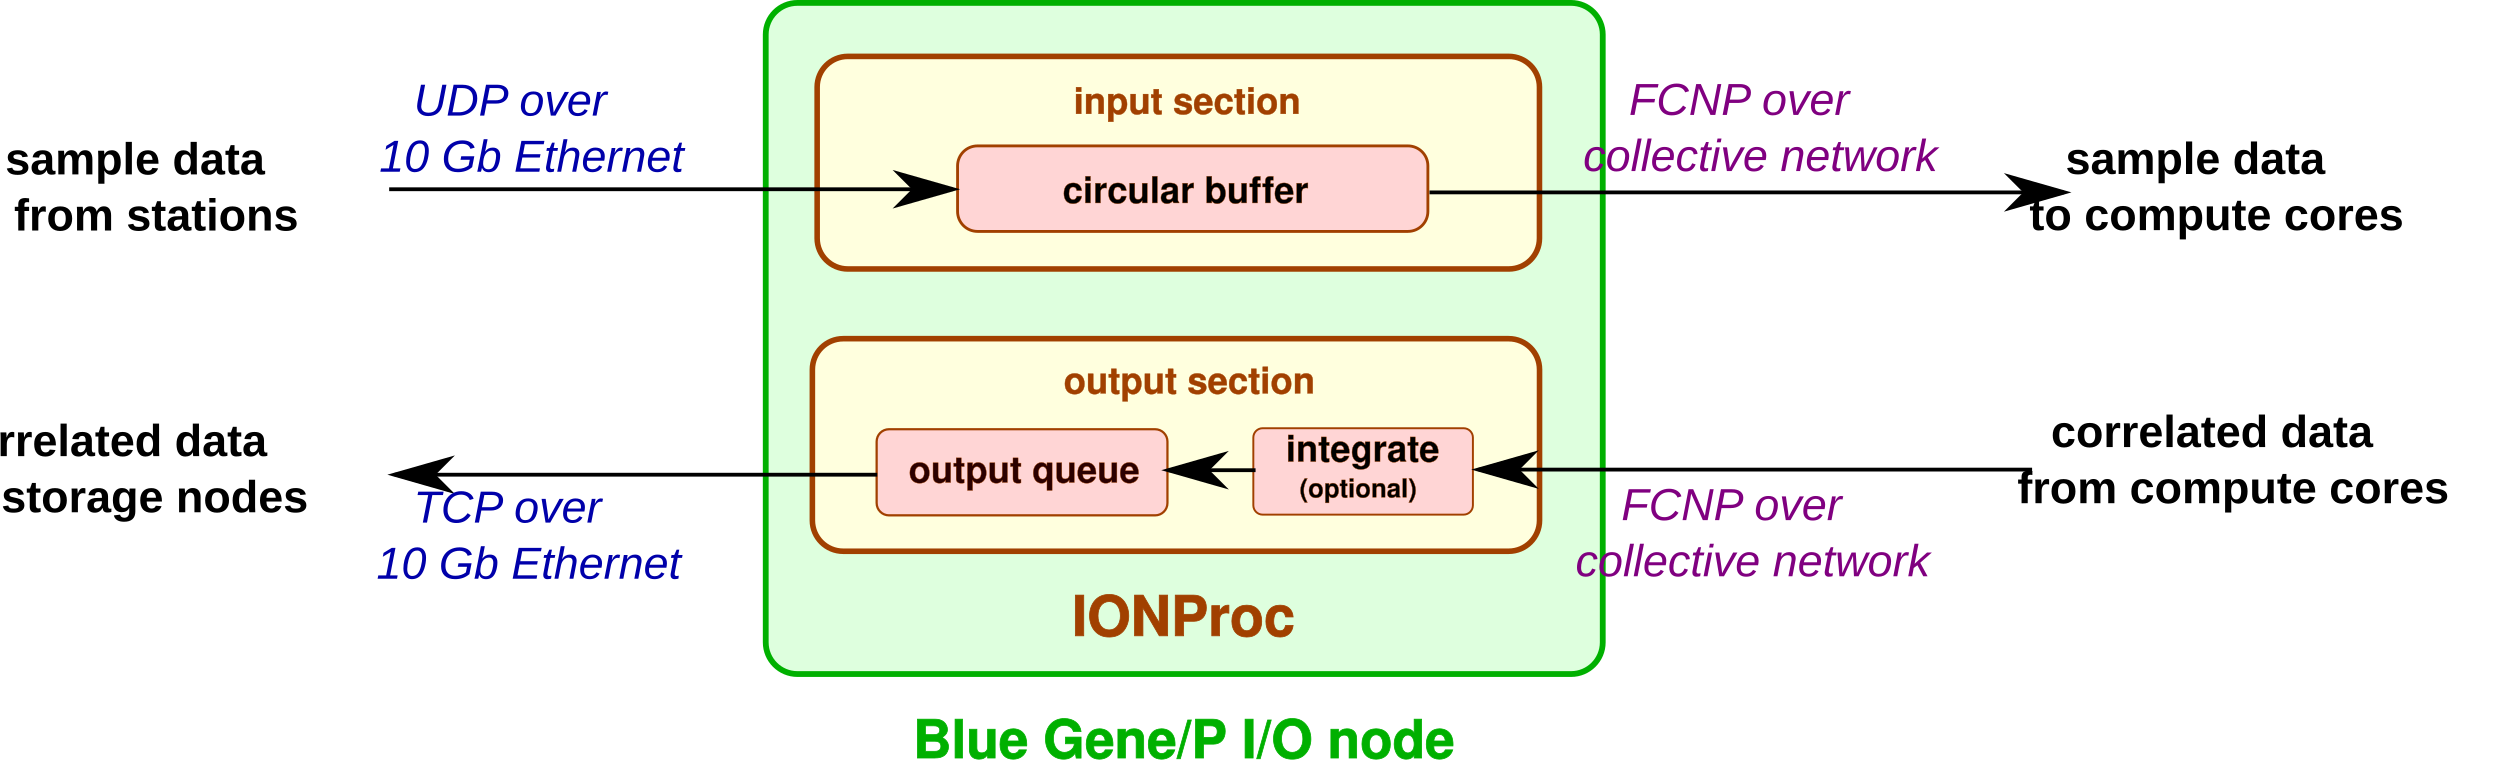
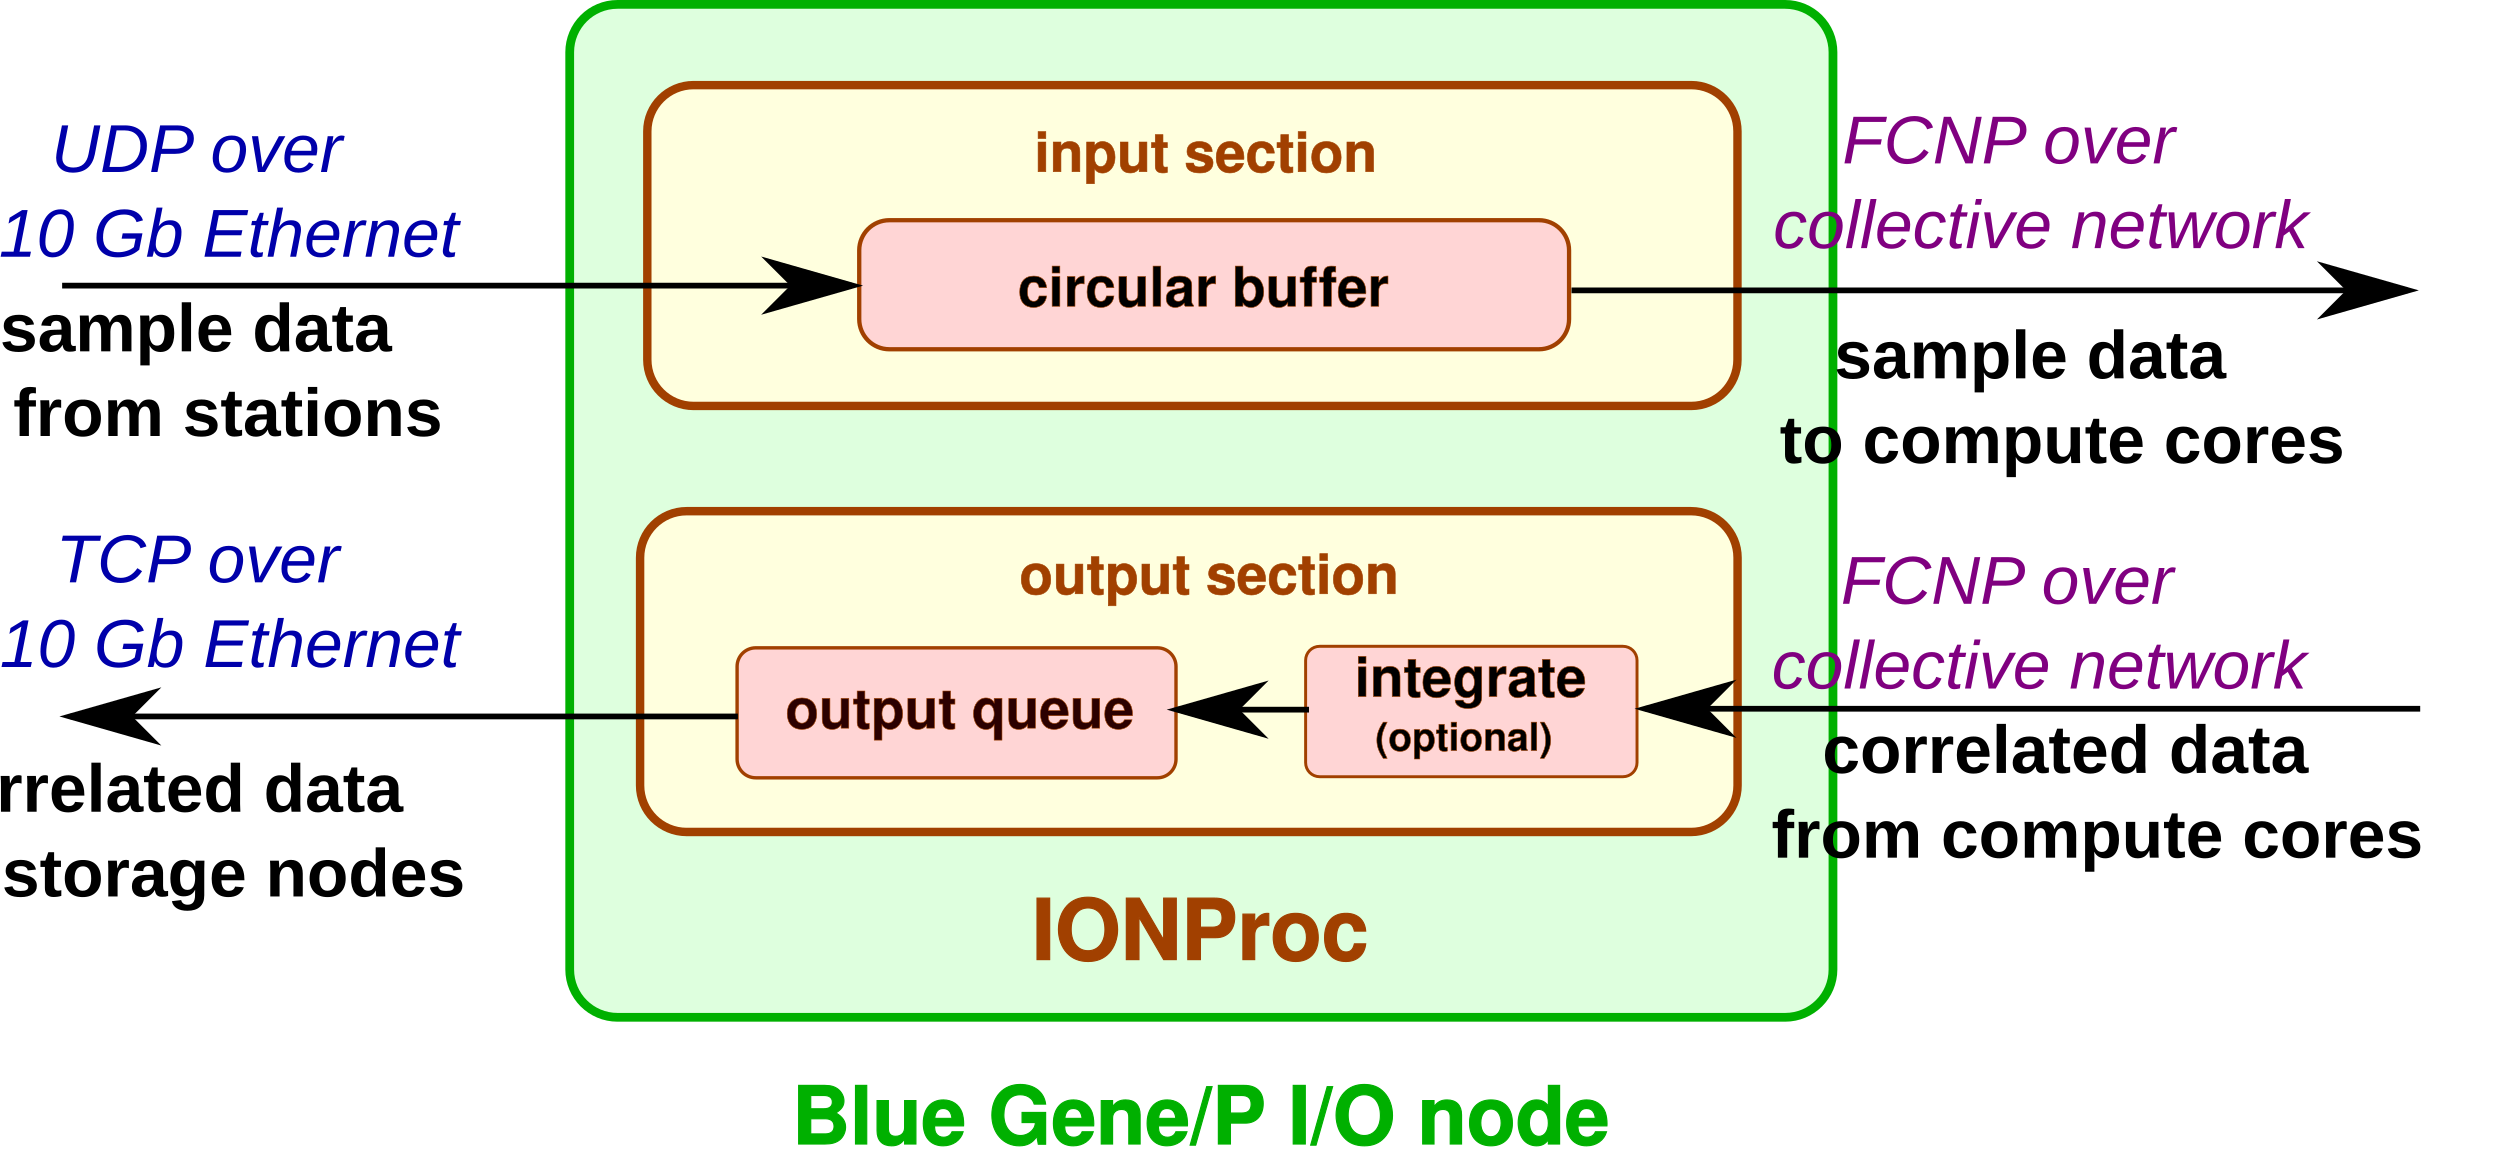
- <svg xmlns="http://www.w3.org/2000/svg" width="620.855" height="192.336" id="svg5348" version="1.0">
+ <svg xmlns="http://www.w3.org/2000/svg" width="411.362" height="192.336" id="svg5348" version="1.0">
  <defs id="defs5350">
    <marker orient="auto" refY="0" refX="0" id="Arrow1Lend" style="overflow:visible">
      <path id="path3967" d="M 0,0 L 5,-5 L -12.5,0 L 5,5 L 0,0 z" style="fill-rule:evenodd;stroke:#000000;stroke-width:1pt;marker-start:none" transform="matrix(-0.8,0,0,-0.8,-10,0)" />
    </marker>
  </defs>
-   <g id="layer1" transform="translate(-158.1441,-372.8)">
+   <g id="layer1" transform="translate(-254.5658,-372.8)">
    <rect id="rect6" style="fill:#deffde;stroke:#00b000;stroke-width:1.442;stroke-linecap:butt;stroke-linejoin:miter" rx="7.865" height="166.672" width="207.864" y="373.521" x="348.308" />
    <rect id="rect2664" style="fill:#ffffde;stroke:#a14000;stroke-width:1.388;stroke-linecap:butt;stroke-linejoin:miter" rx="7.661" height="52.788" width="180.584" y="456.911" x="359.89" />
    <rect id="rect2660" style="fill:#ffffde;stroke:#a14000;stroke-width:1.383;stroke-linecap:butt;stroke-linejoin:miter" rx="7.61" height="52.793" width="179.38" y="386.804" x="361.078" />
    <rect id="rect10" style="fill:#ffd5d5;stroke:#a14000;stroke-width:0.708;stroke-linecap:butt;stroke-linejoin:miter" rx="4.955" height="21.236" width="116.8" y="409.033" x="395.947" />
    <rect id="rect12" style="fill:#ffd5d5;stroke:#a14000;stroke-width:0.486;stroke-linecap:butt;stroke-linejoin:miter" rx="2.313" height="21.458" width="54.532" y="479.147" x="469.398" />
    <text style="font-size:9.061px;font-style:normal;font-weight:bold;text-anchor:middle;fill:#000000;stroke:#a14000;stroke-width:0.001in;font-family:Helvetica" id="text64" font-size="192" font-weight="bold" font-style="normal" y="423.191" x="452.577" xml:space="preserve">circular buffer</text>
    <text style="font-size:9.061px;font-style:normal;font-weight:bold;text-anchor:middle;fill:#000000;stroke:#a14000;stroke-width:0.001in;font-family:Helvetica" id="text66" font-size="192" font-weight="bold" font-style="normal" y="487.415" x="496.538" xml:space="preserve">integrate</text>
    <text style="font-size:13.215px;font-style:normal;font-weight:bold;text-anchor:middle;fill:#00b000;stroke:#00b000;stroke-width:0.002in;font-family:Helvetica" id="text80" font-size="192" font-weight="bold" font-style="normal" y="561.041" x="452.154" xml:space="preserve">Blue Gene/P I/O node</text>
    <text style="font-size:9.061px;font-style:normal;font-weight:bold;text-anchor:middle;fill:#a14000;stroke:#a14000;stroke-width:0.001in;font-family:Helvetica" id="text2662" font-size="192" font-weight="bold" font-style="normal" y="401.057" x="452.965" xml:space="preserve">input section</text>
    <text style="font-size:9.061px;font-style:normal;font-weight:bold;text-anchor:middle;fill:#a14000;stroke:#a14000;stroke-width:0.001in;font-family:Helvetica" id="text2670" font-size="192" font-weight="bold" font-style="normal" y="470.504" x="453.511" xml:space="preserve">output section</text>
    <rect id="rect2672" style="fill:#ffd5d5;stroke:#a14000;stroke-width:0.559;stroke-linecap:butt;stroke-linejoin:miter" rx="3.064" height="21.386" width="72.22" y="479.398" x="375.851" />
    <text style="font-size:9.061px;font-style:normal;font-weight:bold;text-anchor:middle;fill:#2b0000;stroke:#a14000;stroke-width:0.001in;font-family:Helvetica" id="text2674" font-size="192" font-weight="bold" font-style="normal" y="492.612" x="412.483" xml:space="preserve">output queue</text>
-     <path style="fill:#000000;fill-rule:evenodd;stroke:#000000;stroke-width:0.944;stroke-linecap:butt;stroke-linejoin:miter;marker-end:url(#Arrow1Lend);stroke-miterlimit:4;stroke-dasharray:none;stroke-opacity:1" d="M 662.797,489.422 L 525.353,489.422" id="path2676" />
-     <text xml:space="preserve" style="font-size:20.276px;font-style:normal;font-variant:normal;font-weight:normal;font-stretch:normal;fill:#800080;fill-opacity:1;stroke:none;stroke-width:1px;stroke-linecap:butt;stroke-linejoin:miter;stroke-opacity:1;font-family:Arial Black;-inkscape-font-specification:Arial Black" x="606.603" y="501.972" id="text5270">
-       <tspan id="tspan5272" x="606.603" y="501.972" style="font-size:11.152px;font-style:italic;font-variant:normal;font-weight:normal;font-stretch:normal;text-align:center;text-anchor:middle;fill:#800080;font-family:Arial;-inkscape-font-specification:Arial Italic">FCNP over</tspan>
-       <tspan x="606.603" y="515.912" id="tspan5274" style="font-size:11.152px;font-style:italic;font-variant:normal;font-weight:normal;font-stretch:normal;text-align:center;text-anchor:middle;fill:#800080;font-family:Arial;-inkscape-font-specification:Arial Italic">collective network</tspan>
+     <path style="fill:#000000;fill-rule:evenodd;stroke:#000000;stroke-width:0.944;stroke-linecap:butt;stroke-linejoin:miter;marker-end:url(#Arrow1Lend);stroke-miterlimit:4;stroke-dasharray:none;stroke-opacity:1" d="M 652.797,489.422 L 525.353,489.422" id="path2676" />
+     <text xml:space="preserve" style="font-size:20.276px;font-style:normal;font-variant:normal;font-weight:normal;font-stretch:normal;fill:#800080;fill-opacity:1;stroke:none;stroke-width:1px;stroke-linecap:butt;stroke-linejoin:miter;stroke-opacity:1;font-family:Arial Black;-inkscape-font-specification:Arial Black" x="603.289" y="472.151" id="text5270">
+       <tspan id="tspan5272" x="603.289" y="472.151" style="font-size:11.152px;font-style:italic;font-variant:normal;font-weight:normal;font-stretch:normal;text-align:center;text-anchor:middle;fill:#800080;font-family:Arial;-inkscape-font-specification:Arial Italic">FCNP over</tspan>
+       <tspan x="603.289" y="486.091" id="tspan5274" style="font-size:11.152px;font-style:italic;font-variant:normal;font-weight:normal;font-stretch:normal;text-align:center;text-anchor:middle;fill:#800080;font-family:Arial;-inkscape-font-specification:Arial Italic">collective network</tspan>
    </text>
-     <text xml:space="preserve" style="font-size:20.276px;font-style:normal;font-variant:normal;font-weight:normal;font-stretch:normal;fill:#800080;fill-opacity:1;stroke:none;stroke-width:1px;stroke-linecap:butt;stroke-linejoin:miter;stroke-opacity:1;font-family:Arial Black;-inkscape-font-specification:Arial Black" x="725.919" y="483.83" id="text5280">
-       <tspan x="725.919" y="483.83" id="tspan5284" style="font-size:11.152px;font-style:normal;font-variant:normal;font-weight:bold;font-stretch:normal;text-align:center;text-anchor:middle;fill:#000000;font-family:Arial;-inkscape-font-specification:Arial Bold">correlated data</tspan>
-       <tspan x="725.919" y="497.77" style="font-size:11.152px;font-style:normal;font-variant:normal;font-weight:bold;font-stretch:normal;text-align:center;text-anchor:middle;fill:#000000;font-family:Arial;-inkscape-font-specification:Arial Bold" id="tspan5288">from compute cores</tspan>
+     <text xml:space="preserve" style="font-size:20.276px;font-style:normal;font-variant:normal;font-weight:normal;font-stretch:normal;fill:#800080;fill-opacity:1;stroke:none;stroke-width:1px;stroke-linecap:butt;stroke-linejoin:miter;stroke-opacity:1;font-family:Arial Black;-inkscape-font-specification:Arial Black" x="612.848" y="499.983" id="text5280">
+       <tspan x="612.848" y="499.983" id="tspan5284" style="font-size:11.152px;font-style:normal;font-variant:normal;font-weight:bold;font-stretch:normal;text-align:center;text-anchor:middle;fill:#000000;font-family:Arial;-inkscape-font-specification:Arial Bold">correlated data</tspan>
+       <tspan x="612.848" y="513.923" style="font-size:11.152px;font-style:normal;font-variant:normal;font-weight:bold;font-stretch:normal;text-align:center;text-anchor:middle;fill:#000000;font-family:Arial;-inkscape-font-specification:Arial Bold" id="tspan5288">from compute cores</tspan>
    </text>
-     <text xml:space="preserve" style="font-size:20.276px;font-style:normal;font-variant:normal;font-weight:normal;font-stretch:normal;fill:#800080;fill-opacity:1;stroke:none;stroke-width:1px;stroke-linecap:butt;stroke-linejoin:miter;stroke-opacity:1;font-family:Arial Black;-inkscape-font-specification:Arial Black" x="202.931" y="486.073" id="text5290">
-       <tspan x="202.931" y="486.073" id="tspan5292" style="font-size:11.152px;font-style:normal;font-variant:normal;font-weight:bold;font-stretch:normal;text-align:center;text-anchor:middle;fill:#000000;font-family:Arial;-inkscape-font-specification:Arial Bold">correlated data</tspan>
-       <tspan x="202.931" y="500.013" style="font-size:11.152px;font-style:normal;font-variant:normal;font-weight:bold;font-stretch:normal;text-align:center;text-anchor:middle;fill:#000000;font-family:Arial;-inkscape-font-specification:Arial Bold" id="tspan5296">to storage nodes</tspan>
+     <text xml:space="preserve" style="font-size:20.276px;font-style:normal;font-variant:normal;font-weight:normal;font-stretch:normal;fill:#800080;fill-opacity:1;stroke:none;stroke-width:1px;stroke-linecap:butt;stroke-linejoin:miter;stroke-opacity:1;font-family:Arial Black;-inkscape-font-specification:Arial Black" x="299.353" y="506.368" id="text5290">
+       <tspan x="299.353" y="506.368" id="tspan5292" style="font-size:11.152px;font-style:normal;font-variant:normal;font-weight:bold;font-stretch:normal;text-align:center;text-anchor:middle;fill:#000000;font-family:Arial;-inkscape-font-specification:Arial Bold">correlated data</tspan>
+       <tspan x="299.353" y="520.308" style="font-size:11.152px;font-style:normal;font-variant:normal;font-weight:bold;font-stretch:normal;text-align:center;text-anchor:middle;fill:#000000;font-family:Arial;-inkscape-font-specification:Arial Bold" id="tspan5296">to storage nodes</tspan>
    </text>
-     <path style="fill:#000000;fill-rule:evenodd;stroke:#000000;stroke-width:0.944;stroke-linecap:butt;stroke-linejoin:miter;marker-end:url(#Arrow1Lend);stroke-miterlimit:4;stroke-dasharray:none;stroke-opacity:1" d="M 375.987,490.689 L 256.174,490.689" id="path5298" />
+     <path style="fill:#000000;fill-rule:evenodd;stroke:#000000;stroke-width:0.944;stroke-linecap:butt;stroke-linejoin:miter;marker-end:url(#Arrow1Lend);stroke-miterlimit:4;stroke-dasharray:none;stroke-opacity:1" d="M 375.987,490.689 L 266.174,490.689" id="path5298" />
    <path style="fill:#000000;fill-rule:evenodd;stroke:#000000;stroke-width:0.944;stroke-linecap:butt;stroke-linejoin:miter;marker-end:url(#Arrow1Lend);stroke-miterlimit:4;stroke-dasharray:none;stroke-opacity:1" d="M 469.956,489.57 L 448.368,489.57" id="path5300" />
-     <path style="fill:#000000;fill-rule:evenodd;stroke:#000000;stroke-width:0.944;stroke-linecap:butt;stroke-linejoin:miter;marker-end:url(#Arrow1Lend);stroke-miterlimit:4;stroke-dasharray:none;stroke-opacity:1" d="M 254.79,419.799 L 394.752,419.799" id="path5302" />
-     <path style="fill:#000000;fill-rule:evenodd;stroke:#000000;stroke-width:0.944;stroke-linecap:butt;stroke-linejoin:miter;marker-end:url(#Arrow1Lend);stroke-miterlimit:4;stroke-dasharray:none;stroke-opacity:1" d="M 513.151,420.58 L 670.743,420.58" id="path5304" />
-     <text xml:space="preserve" style="font-size:20.276px;font-style:normal;font-variant:normal;font-weight:normal;font-stretch:normal;fill:#800080;fill-opacity:1;stroke:none;stroke-width:1px;stroke-linecap:butt;stroke-linejoin:miter;stroke-opacity:1;font-family:Arial Black;-inkscape-font-specification:Arial Black" x="210.13" y="416.114" id="text5306">
-       <tspan x="210.13" y="416.114" id="tspan5308" style="font-size:11.152px;font-style:normal;font-variant:normal;font-weight:bold;font-stretch:normal;text-align:center;text-anchor:middle;fill:#000000;font-family:Arial;-inkscape-font-specification:Arial Bold">sample data</tspan>
-       <tspan x="210.13" y="430.054" style="font-size:11.152px;font-style:normal;font-variant:normal;font-weight:bold;font-stretch:normal;text-align:center;text-anchor:middle;fill:#000000;font-family:Arial;-inkscape-font-specification:Arial Bold" id="tspan5312">from stations</tspan>
+     <path style="fill:#000000;fill-rule:evenodd;stroke:#000000;stroke-width:0.944;stroke-linecap:butt;stroke-linejoin:miter;marker-end:url(#Arrow1Lend);stroke-miterlimit:4;stroke-dasharray:none;stroke-opacity:1" d="M 264.79,419.799 L 394.752,419.799" id="path5302" />
+     <path style="fill:#000000;fill-rule:evenodd;stroke:#000000;stroke-width:0.944;stroke-linecap:butt;stroke-linejoin:miter;marker-end:url(#Arrow1Lend);stroke-miterlimit:4;stroke-dasharray:none;stroke-opacity:1" d="M 513.151,420.58 L 650.743,420.58" id="path5304" />
+     <text xml:space="preserve" style="font-size:20.276px;font-style:normal;font-variant:normal;font-weight:normal;font-stretch:normal;fill:#800080;fill-opacity:1;stroke:none;stroke-width:1px;stroke-linecap:butt;stroke-linejoin:miter;stroke-opacity:1;font-family:Arial Black;-inkscape-font-specification:Arial Black" x="305.239" y="430.611" id="text5306">
+       <tspan x="305.239" y="430.611" id="tspan5308" style="font-size:11.152px;font-style:normal;font-variant:normal;font-weight:bold;font-stretch:normal;text-align:center;text-anchor:middle;fill:#000000;font-family:Arial;-inkscape-font-specification:Arial Bold">sample data</tspan>
+       <tspan x="305.239" y="444.55" style="font-size:11.152px;font-style:normal;font-variant:normal;font-weight:bold;font-stretch:normal;text-align:center;text-anchor:middle;fill:#000000;font-family:Arial;-inkscape-font-specification:Arial Bold" id="tspan5312">from stations</tspan>
    </text>
-     <text xml:space="preserve" style="font-size:20.276px;font-style:normal;font-variant:normal;font-weight:normal;font-stretch:normal;fill:#800080;fill-opacity:1;stroke:none;stroke-width:1px;stroke-linecap:butt;stroke-linejoin:miter;stroke-opacity:1;font-family:Arial Black;-inkscape-font-specification:Arial Black" x="608.504" y="401.341" id="text5314">
-       <tspan id="tspan5316" x="608.504" y="401.341" style="font-size:11.152px;font-style:italic;font-variant:normal;font-weight:normal;font-stretch:normal;text-align:center;text-anchor:middle;fill:#800080;font-family:Arial;-inkscape-font-specification:Arial Italic">FCNP over</tspan>
-       <tspan x="608.504" y="415.28" id="tspan5318" style="font-size:11.152px;font-style:italic;font-variant:normal;font-weight:normal;font-stretch:normal;text-align:center;text-anchor:middle;fill:#800080;font-family:Arial;-inkscape-font-specification:Arial Italic">collective network</tspan>
+     <text xml:space="preserve" style="font-size:20.276px;font-style:normal;font-variant:normal;font-weight:normal;font-stretch:normal;fill:#800080;fill-opacity:1;stroke:none;stroke-width:1px;stroke-linecap:butt;stroke-linejoin:miter;stroke-opacity:1;font-family:Arial Black;-inkscape-font-specification:Arial Black" x="603.534" y="399.684" id="text5314">
+       <tspan id="tspan5316" x="603.534" y="399.684" style="font-size:11.152px;font-style:italic;font-variant:normal;font-weight:normal;font-stretch:normal;text-align:center;text-anchor:middle;fill:#800080;font-family:Arial;-inkscape-font-specification:Arial Italic">FCNP over</tspan>
+       <tspan x="603.534" y="413.624" id="tspan5318" style="font-size:11.152px;font-style:italic;font-variant:normal;font-weight:normal;font-stretch:normal;text-align:center;text-anchor:middle;fill:#800080;font-family:Arial;-inkscape-font-specification:Arial Italic">collective network</tspan>
    </text>
-     <text xml:space="preserve" style="font-size:20.276px;font-style:normal;font-variant:normal;font-weight:normal;font-stretch:normal;fill:#800080;fill-opacity:1;stroke:none;stroke-width:1px;stroke-linecap:butt;stroke-linejoin:miter;stroke-opacity:1;font-family:Arial Black;-inkscape-font-specification:Arial Black" x="721.789" y="416.004" id="text5320">
-       <tspan x="721.789" y="416.004" style="font-size:11.152px;font-style:normal;font-variant:normal;font-weight:bold;font-stretch:normal;text-align:center;text-anchor:middle;fill:#000000;font-family:Arial;-inkscape-font-specification:Arial Bold" id="tspan5326">sample data</tspan>
-       <tspan x="721.789" y="429.944" style="font-size:11.152px;font-style:normal;font-variant:normal;font-weight:bold;font-stretch:normal;text-align:center;text-anchor:middle;fill:#000000;font-family:Arial;-inkscape-font-specification:Arial Bold" id="tspan5330">to compute cores</tspan>
+     <text xml:space="preserve" style="font-size:20.276px;font-style:normal;font-variant:normal;font-weight:normal;font-stretch:normal;fill:#800080;fill-opacity:1;stroke:none;stroke-width:1px;stroke-linecap:butt;stroke-linejoin:miter;stroke-opacity:1;font-family:Arial Black;-inkscape-font-specification:Arial Black" x="607.061" y="435.057" id="text5320">
+       <tspan x="607.061" y="435.057" style="font-size:11.152px;font-style:normal;font-variant:normal;font-weight:bold;font-stretch:normal;text-align:center;text-anchor:middle;fill:#000000;font-family:Arial;-inkscape-font-specification:Arial Bold" id="tspan5326">sample data</tspan>
+       <tspan x="607.061" y="448.996" style="font-size:11.152px;font-style:normal;font-variant:normal;font-weight:bold;font-stretch:normal;text-align:center;text-anchor:middle;fill:#000000;font-family:Arial;-inkscape-font-specification:Arial Bold" id="tspan5330">to compute cores</tspan>
    </text>
-     <text xml:space="preserve" style="font-size:20.276px;font-style:normal;font-variant:normal;font-weight:normal;font-stretch:normal;fill:#0000aa;fill-opacity:1;stroke:none;stroke-width:1px;stroke-linecap:butt;stroke-linejoin:miter;stroke-opacity:1;font-family:Arial Black;-inkscape-font-specification:Arial Black" x="303.317" y="401.513" id="text5332">
-       <tspan id="tspan5334" x="303.317" y="401.513" style="font-size:11.152px;font-style:italic;font-variant:normal;font-weight:normal;font-stretch:normal;text-align:center;text-anchor:middle;fill:#0000aa;font-family:Arial;-inkscape-font-specification:Arial Italic">UDP over</tspan>
-       <tspan x="303.317" y="415.453" id="tspan5336" style="font-size:11.152px;font-style:italic;font-variant:normal;font-weight:normal;font-stretch:normal;text-align:center;text-anchor:middle;fill:#0000aa;font-family:Arial;-inkscape-font-specification:Arial Italic">10 Gb Ethernet</tspan>
+     <text xml:space="preserve" style="font-size:20.276px;font-style:normal;font-variant:normal;font-weight:normal;font-stretch:normal;fill:#0000aa;fill-opacity:1;stroke:none;stroke-width:1px;stroke-linecap:butt;stroke-linejoin:miter;stroke-opacity:1;font-family:Arial Black;-inkscape-font-specification:Arial Black" x="305.388" y="401.099" id="text5332">
+       <tspan id="tspan5334" x="305.388" y="401.099" style="font-size:11.152px;font-style:italic;font-variant:normal;font-weight:normal;font-stretch:normal;text-align:center;text-anchor:middle;fill:#0000aa;font-family:Arial;-inkscape-font-specification:Arial Italic">UDP over</tspan>
+       <tspan x="305.388" y="415.039" id="tspan5336" style="font-size:11.152px;font-style:italic;font-variant:normal;font-weight:normal;font-stretch:normal;text-align:center;text-anchor:middle;fill:#0000aa;font-family:Arial;-inkscape-font-specification:Arial Italic">10 Gb Ethernet</tspan>
    </text>
-     <text xml:space="preserve" style="font-size:20.276px;font-style:normal;font-variant:normal;font-weight:normal;font-stretch:normal;fill:#0000aa;fill-opacity:1;stroke:none;stroke-width:1px;stroke-linecap:butt;stroke-linejoin:miter;stroke-opacity:1;font-family:Arial Black;-inkscape-font-specification:Arial Black" x="302.632" y="502.581" id="text5338">
-       <tspan id="tspan5340" x="302.632" y="502.581" style="font-size:11.152px;font-style:italic;font-variant:normal;font-weight:normal;font-stretch:normal;text-align:center;text-anchor:middle;fill:#0000aa;font-family:Arial;-inkscape-font-specification:Arial Italic">TCP over</tspan>
-       <tspan x="302.632" y="516.521" id="tspan5342" style="font-size:11.152px;font-style:italic;font-variant:normal;font-weight:normal;font-stretch:normal;text-align:center;text-anchor:middle;fill:#0000aa;font-family:Arial;-inkscape-font-specification:Arial Italic">10 Gb Ethernet</tspan>
+     <text xml:space="preserve" style="font-size:20.276px;font-style:normal;font-variant:normal;font-weight:normal;font-stretch:normal;fill:#0000aa;fill-opacity:1;stroke:none;stroke-width:1px;stroke-linecap:butt;stroke-linejoin:miter;stroke-opacity:1;font-family:Arial Black;-inkscape-font-specification:Arial Black" x="305.532" y="468.619" id="text5338">
+       <tspan id="tspan5340" x="305.532" y="468.619" style="font-size:11.152px;font-style:italic;font-variant:normal;font-weight:normal;font-stretch:normal;text-align:center;text-anchor:middle;fill:#0000aa;font-family:Arial;-inkscape-font-specification:Arial Italic">TCP over</tspan>
+       <tspan x="305.532" y="482.558" id="tspan5342" style="font-size:11.152px;font-style:italic;font-variant:normal;font-weight:normal;font-stretch:normal;text-align:center;text-anchor:middle;fill:#0000aa;font-family:Arial;-inkscape-font-specification:Arial Italic">10 Gb Ethernet</tspan>
    </text>
    <text style="font-size:6.408px;font-style:normal;font-weight:bold;text-anchor:middle;fill:#000000;stroke:#a14000;stroke-width:0.001in;font-family:Helvetica" id="text5484" font-size="192" font-weight="bold" font-style="normal" y="496.297" x="495.441" xml:space="preserve">(optional)</text>
    <text style="font-size:13.856px;font-style:normal;font-weight:bold;text-anchor:middle;fill:#a14000;stroke:#a14000;stroke-width:0.002in;font-family:Helvetica" id="text5508" font-size="192" font-weight="bold" font-style="normal" y="530.696" x="452.042" xml:space="preserve">IONProc</text>
  </g>
</svg>
